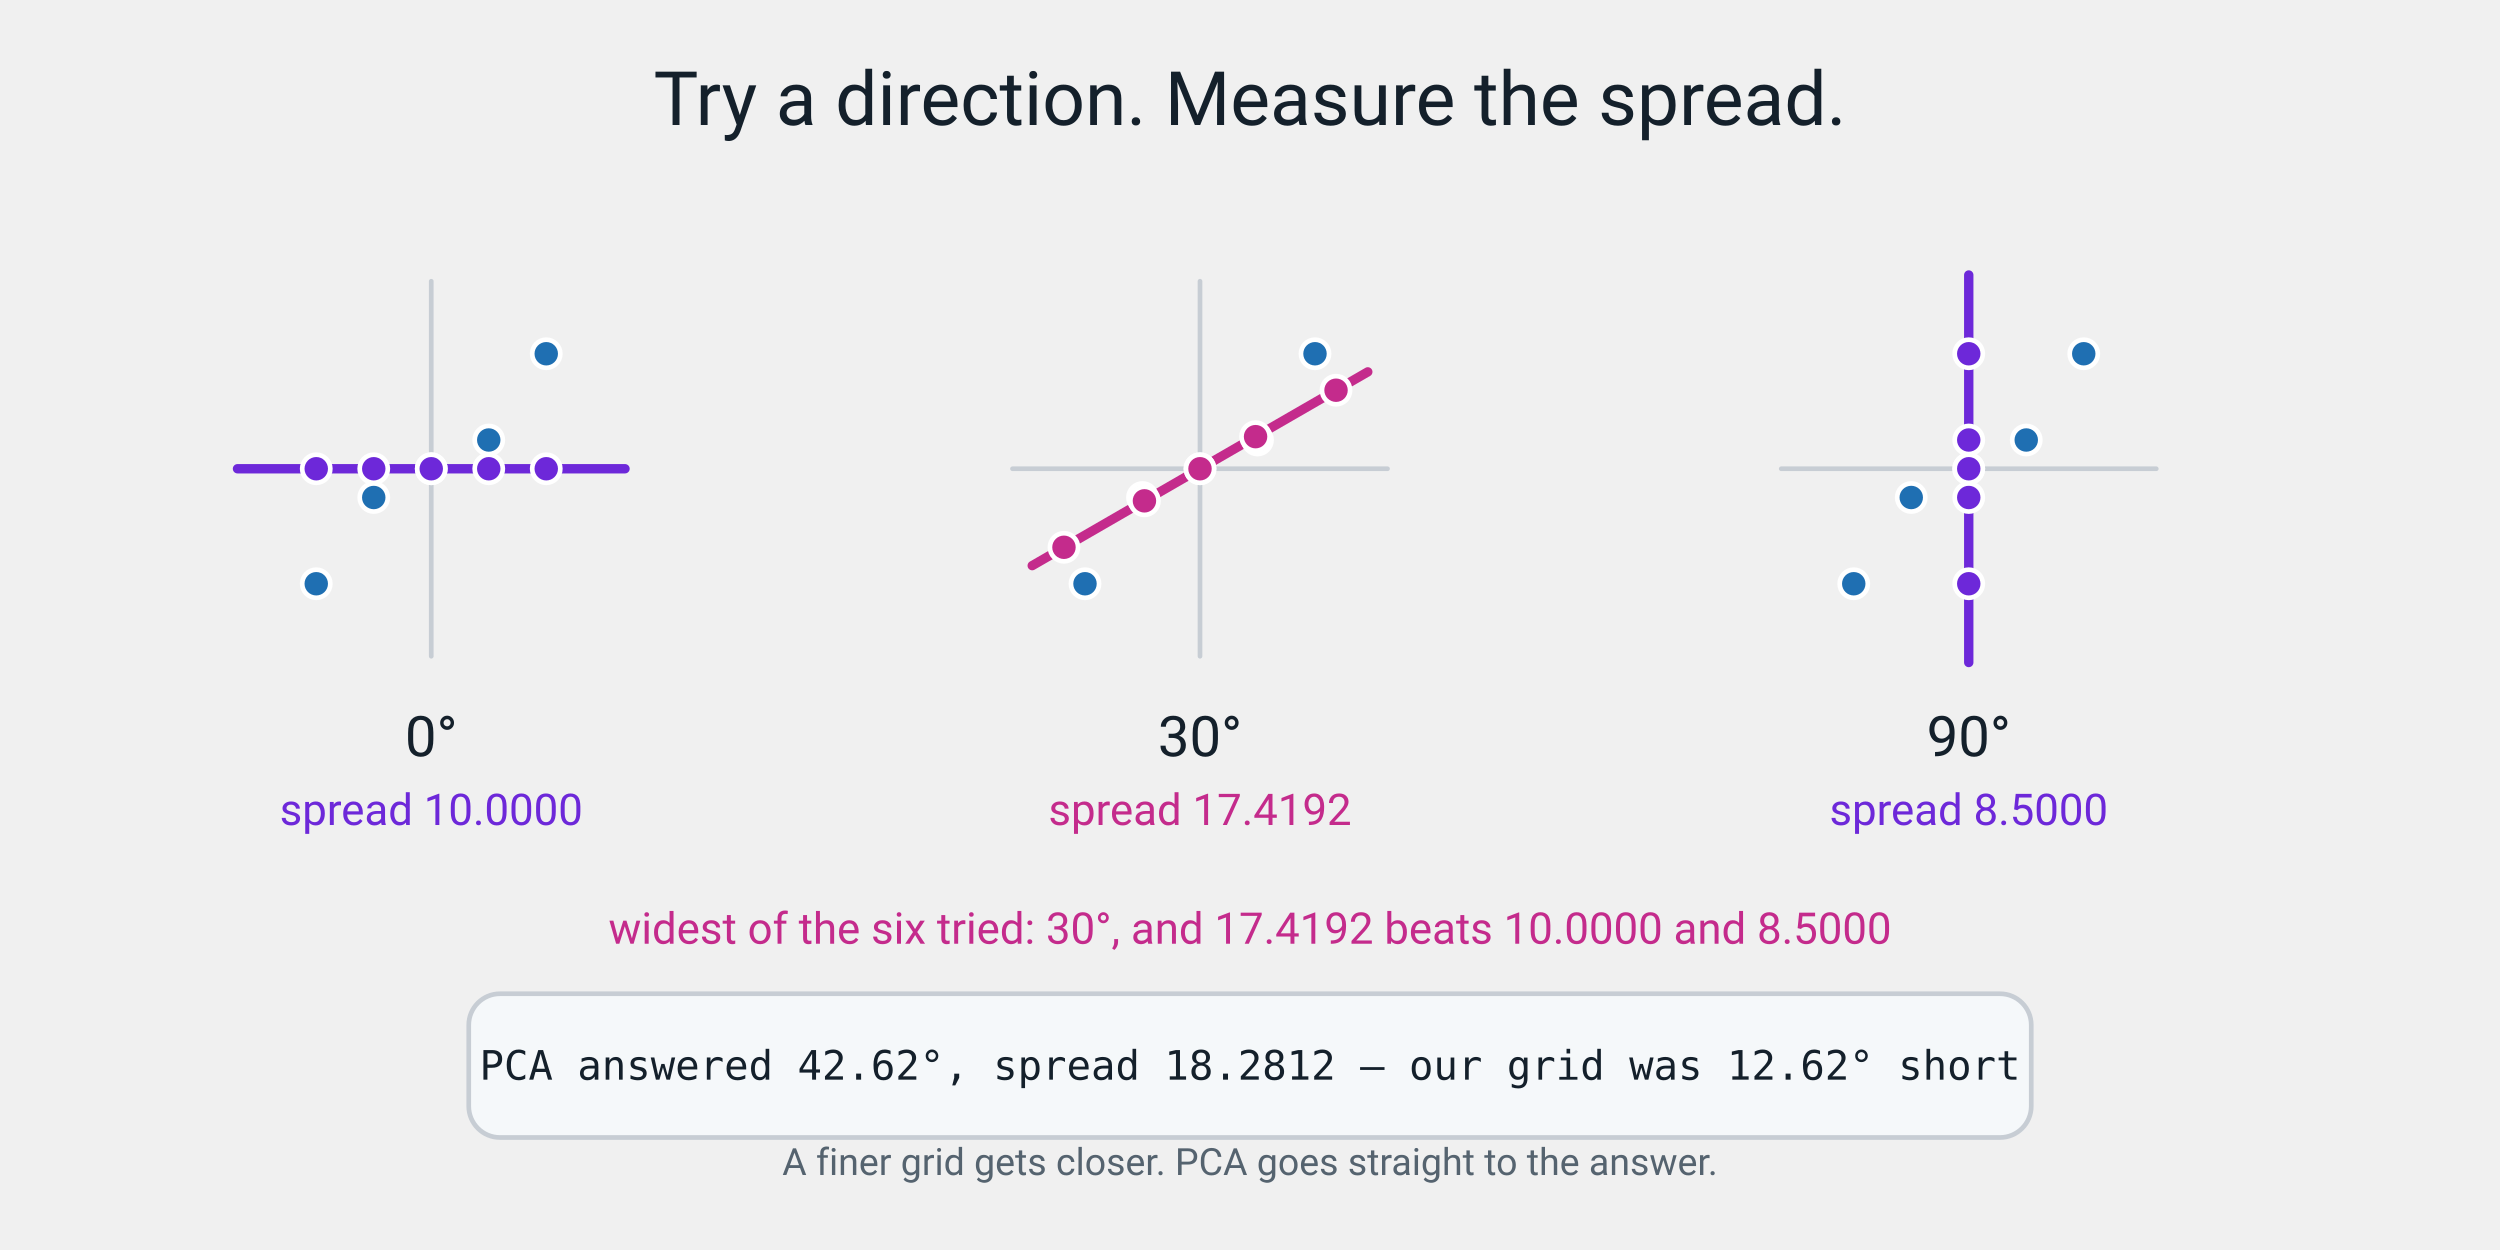
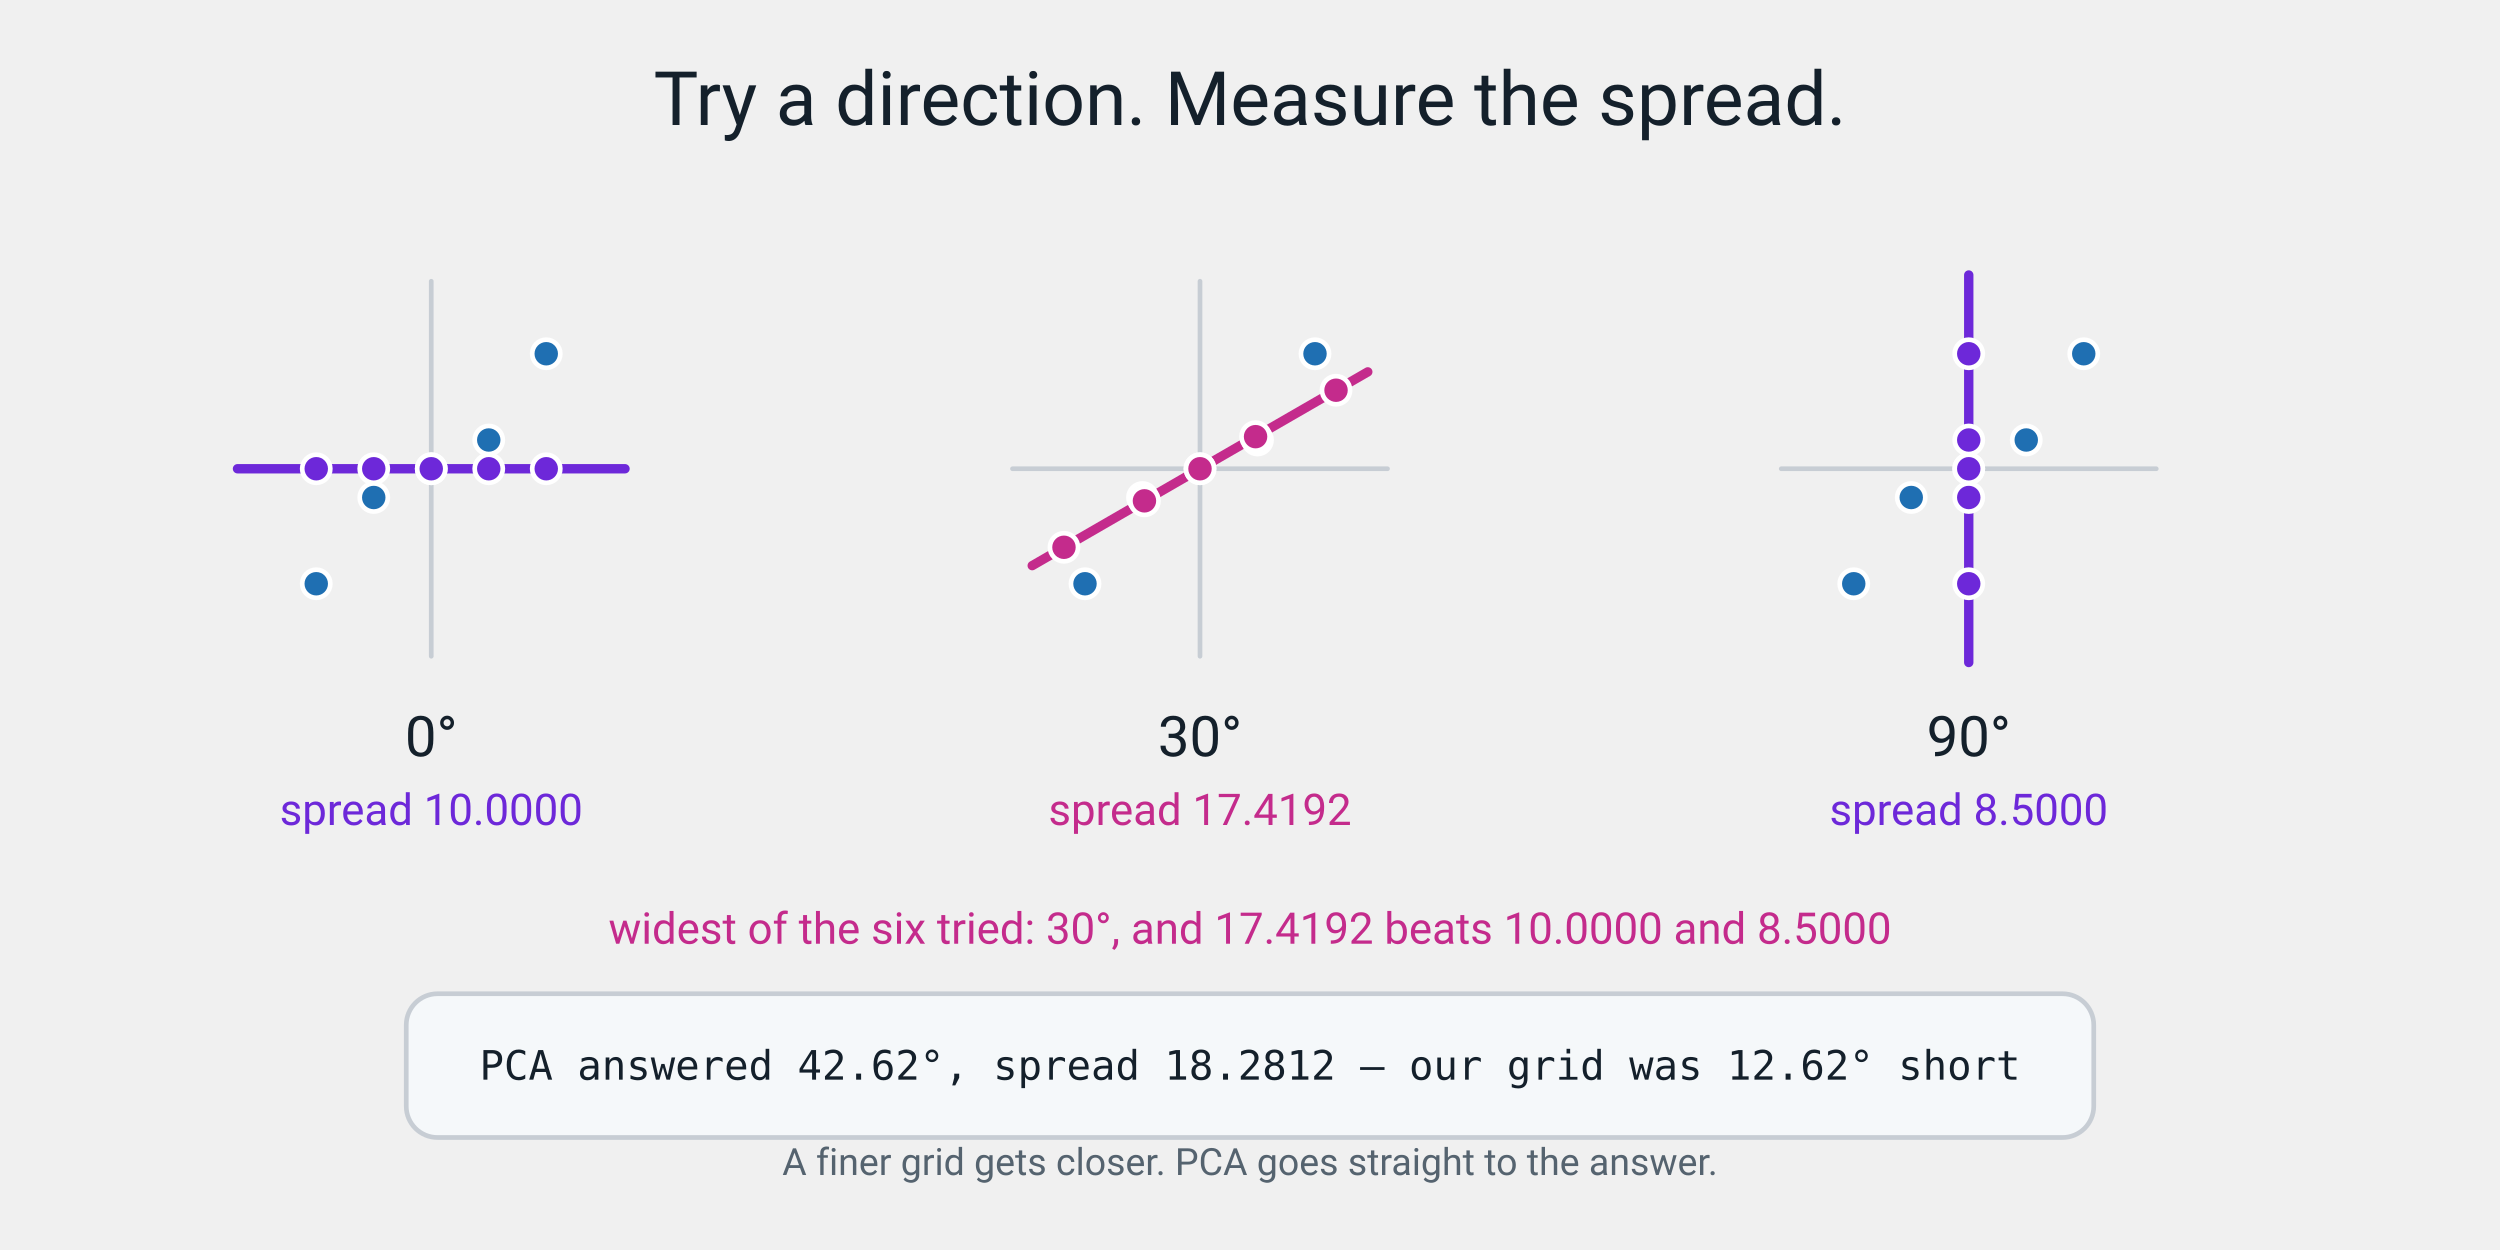
<svg xmlns="http://www.w3.org/2000/svg" viewBox="0 0 800 400" role="img">
  <text x="400" y="40" font-family="ui-sans-serif, system-ui, -apple-system, 'Segoe UI', Roboto, sans-serif" font-size="24" fill="#14202B" text-anchor="middle">Try a direction. Measure the spread.</text>
  <line x1="78.00" y1="150.00" x2="198.00" y2="150.00" stroke="#C7CDD4" stroke-width="1.5" stroke-linecap="round" />
  <line x1="138.00" y1="90.00" x2="138.00" y2="210.00" stroke="#C7CDD4" stroke-width="1.5" stroke-linecap="round" />
  <line x1="76.00" y1="150.00" x2="200.00" y2="150.00" stroke="#6D28D9" stroke-width="3" stroke-linecap="round" />
  <circle cx="101.20" cy="186.80" r="4.5" fill="#1F6FB2" stroke="#FFFFFF" stroke-width="1.5" />
  <circle cx="101.20" cy="150.00" r="4.5" fill="#6D28D9" stroke="#FFFFFF" stroke-width="1.5" />
  <circle cx="119.60" cy="159.20" r="4.5" fill="#1F6FB2" stroke="#FFFFFF" stroke-width="1.5" />
  <circle cx="119.60" cy="150.00" r="4.5" fill="#6D28D9" stroke="#FFFFFF" stroke-width="1.5" />
  <circle cx="138.00" cy="150.00" r="4.5" fill="#1F6FB2" stroke="#FFFFFF" stroke-width="1.5" />
  <circle cx="138.00" cy="150.00" r="4.5" fill="#6D28D9" stroke="#FFFFFF" stroke-width="1.5" />
  <circle cx="156.40" cy="140.80" r="4.5" fill="#1F6FB2" stroke="#FFFFFF" stroke-width="1.5" />
  <circle cx="156.40" cy="150.00" r="4.5" fill="#6D28D9" stroke="#FFFFFF" stroke-width="1.5" />
  <circle cx="174.80" cy="113.20" r="4.5" fill="#1F6FB2" stroke="#FFFFFF" stroke-width="1.5" />
  <circle cx="174.80" cy="150.00" r="4.5" fill="#6D28D9" stroke="#FFFFFF" stroke-width="1.5" />
  <text x="138" y="242" font-family="ui-sans-serif, system-ui, -apple-system, 'Segoe UI', Roboto, sans-serif" font-size="18" fill="#14202B" text-anchor="middle">0°</text>
  <text x="138" y="264" font-family="ui-sans-serif, system-ui, -apple-system, 'Segoe UI', Roboto, sans-serif" font-size="14" fill="#6D28D9" text-anchor="middle">spread 10.0000</text>
  <line x1="324.00" y1="150.00" x2="444.00" y2="150.00" stroke="#C7CDD4" stroke-width="1.5" stroke-linecap="round" />
  <line x1="384.00" y1="90.00" x2="384.00" y2="210.00" stroke="#C7CDD4" stroke-width="1.5" stroke-linecap="round" />
  <line x1="330.31" y1="181.00" x2="437.69" y2="119.00" stroke="#C42B8C" stroke-width="3" stroke-linecap="round" />
  <circle cx="347.20" cy="186.80" r="4.5" fill="#1F6FB2" stroke="#FFFFFF" stroke-width="1.5" />
  <circle cx="340.47" cy="175.13" r="4.5" fill="#C42B8C" stroke="#FFFFFF" stroke-width="1.5" />
  <circle cx="365.60" cy="159.20" r="4.5" fill="#1F6FB2" stroke="#FFFFFF" stroke-width="1.5" />
  <circle cx="366.22" cy="160.27" r="4.5" fill="#C42B8C" stroke="#FFFFFF" stroke-width="1.5" />
  <circle cx="384.00" cy="150.00" r="4.5" fill="#1F6FB2" stroke="#FFFFFF" stroke-width="1.5" />
  <circle cx="384.00" cy="150.00" r="4.5" fill="#C42B8C" stroke="#FFFFFF" stroke-width="1.5" />
  <circle cx="402.40" cy="140.80" r="4.5" fill="#1F6FB2" stroke="#FFFFFF" stroke-width="1.5" />
  <circle cx="401.78" cy="139.73" r="4.5" fill="#C42B8C" stroke="#FFFFFF" stroke-width="1.5" />
  <circle cx="420.80" cy="113.20" r="4.5" fill="#1F6FB2" stroke="#FFFFFF" stroke-width="1.5" />
  <circle cx="427.53" cy="124.87" r="4.5" fill="#C42B8C" stroke="#FFFFFF" stroke-width="1.5" />
  <text x="384" y="242" font-family="ui-sans-serif, system-ui, -apple-system, 'Segoe UI', Roboto, sans-serif" font-size="18" fill="#14202B" text-anchor="middle">30°</text>
  <text x="384" y="264" font-family="ui-sans-serif, system-ui, -apple-system, 'Segoe UI', Roboto, sans-serif" font-size="14" fill="#C42B8C" text-anchor="middle">spread 17.4192</text>
  <line x1="570.00" y1="150.00" x2="690.00" y2="150.00" stroke="#C7CDD4" stroke-width="1.5" stroke-linecap="round" />
  <line x1="630.00" y1="90.00" x2="630.00" y2="210.00" stroke="#C7CDD4" stroke-width="1.5" stroke-linecap="round" />
  <line x1="630.00" y1="212.00" x2="630.00" y2="88.00" stroke="#6D28D9" stroke-width="3" stroke-linecap="round" />
  <circle cx="593.20" cy="186.80" r="4.5" fill="#1F6FB2" stroke="#FFFFFF" stroke-width="1.5" />
  <circle cx="630.00" cy="186.80" r="4.5" fill="#6D28D9" stroke="#FFFFFF" stroke-width="1.5" />
  <circle cx="611.60" cy="159.20" r="4.5" fill="#1F6FB2" stroke="#FFFFFF" stroke-width="1.5" />
  <circle cx="630.00" cy="159.20" r="4.5" fill="#6D28D9" stroke="#FFFFFF" stroke-width="1.5" />
  <circle cx="630.00" cy="150.00" r="4.5" fill="#1F6FB2" stroke="#FFFFFF" stroke-width="1.5" />
  <circle cx="630.00" cy="150.00" r="4.5" fill="#6D28D9" stroke="#FFFFFF" stroke-width="1.5" />
  <circle cx="648.40" cy="140.80" r="4.5" fill="#1F6FB2" stroke="#FFFFFF" stroke-width="1.5" />
  <circle cx="630.00" cy="140.80" r="4.5" fill="#6D28D9" stroke="#FFFFFF" stroke-width="1.5" />
  <circle cx="666.80" cy="113.20" r="4.5" fill="#1F6FB2" stroke="#FFFFFF" stroke-width="1.5" />
  <circle cx="630.00" cy="113.20" r="4.5" fill="#6D28D9" stroke="#FFFFFF" stroke-width="1.5" />
  <text x="630" y="242" font-family="ui-sans-serif, system-ui, -apple-system, 'Segoe UI', Roboto, sans-serif" font-size="18" fill="#14202B" text-anchor="middle">90°</text>
  <text x="630" y="264" font-family="ui-sans-serif, system-ui, -apple-system, 'Segoe UI', Roboto, sans-serif" font-size="14" fill="#6D28D9" text-anchor="middle">spread 8.5000</text>
  <text x="400" y="302" font-family="ui-sans-serif, system-ui, -apple-system, 'Segoe UI', Roboto, sans-serif" font-size="14" fill="#C42B8C" text-anchor="middle">widest of the six tried: 30°, and 17.4192 beats 10.0000 and 8.5000</text>
-   <rect x="150" y="318" width="500" height="46" rx="10" fill="#F5F8FA" stroke="#C7CDD4" stroke-width="1.5" stroke-linejoin="round" />
+   <rect x="130" y="318" width="540" height="46" rx="10" fill="#F5F8FA" stroke="#C7CDD4" stroke-width="1.5" stroke-linejoin="round" />
  <text x="400" y="341" font-family="ui-monospace, SFMono-Regular, Menlo, Consolas, monospace" font-size="13" fill="#14202B" text-anchor="middle" dominant-baseline="central">PCA answered 42.62°, spread 18.2812 — our grid was 12.62° short</text>
  <text x="400" y="376" font-family="ui-sans-serif, system-ui, -apple-system, 'Segoe UI', Roboto, sans-serif" font-size="12" fill="#55636F" text-anchor="middle">A finer grid gets closer. PCA goes straight to the answer.</text>
</svg>
